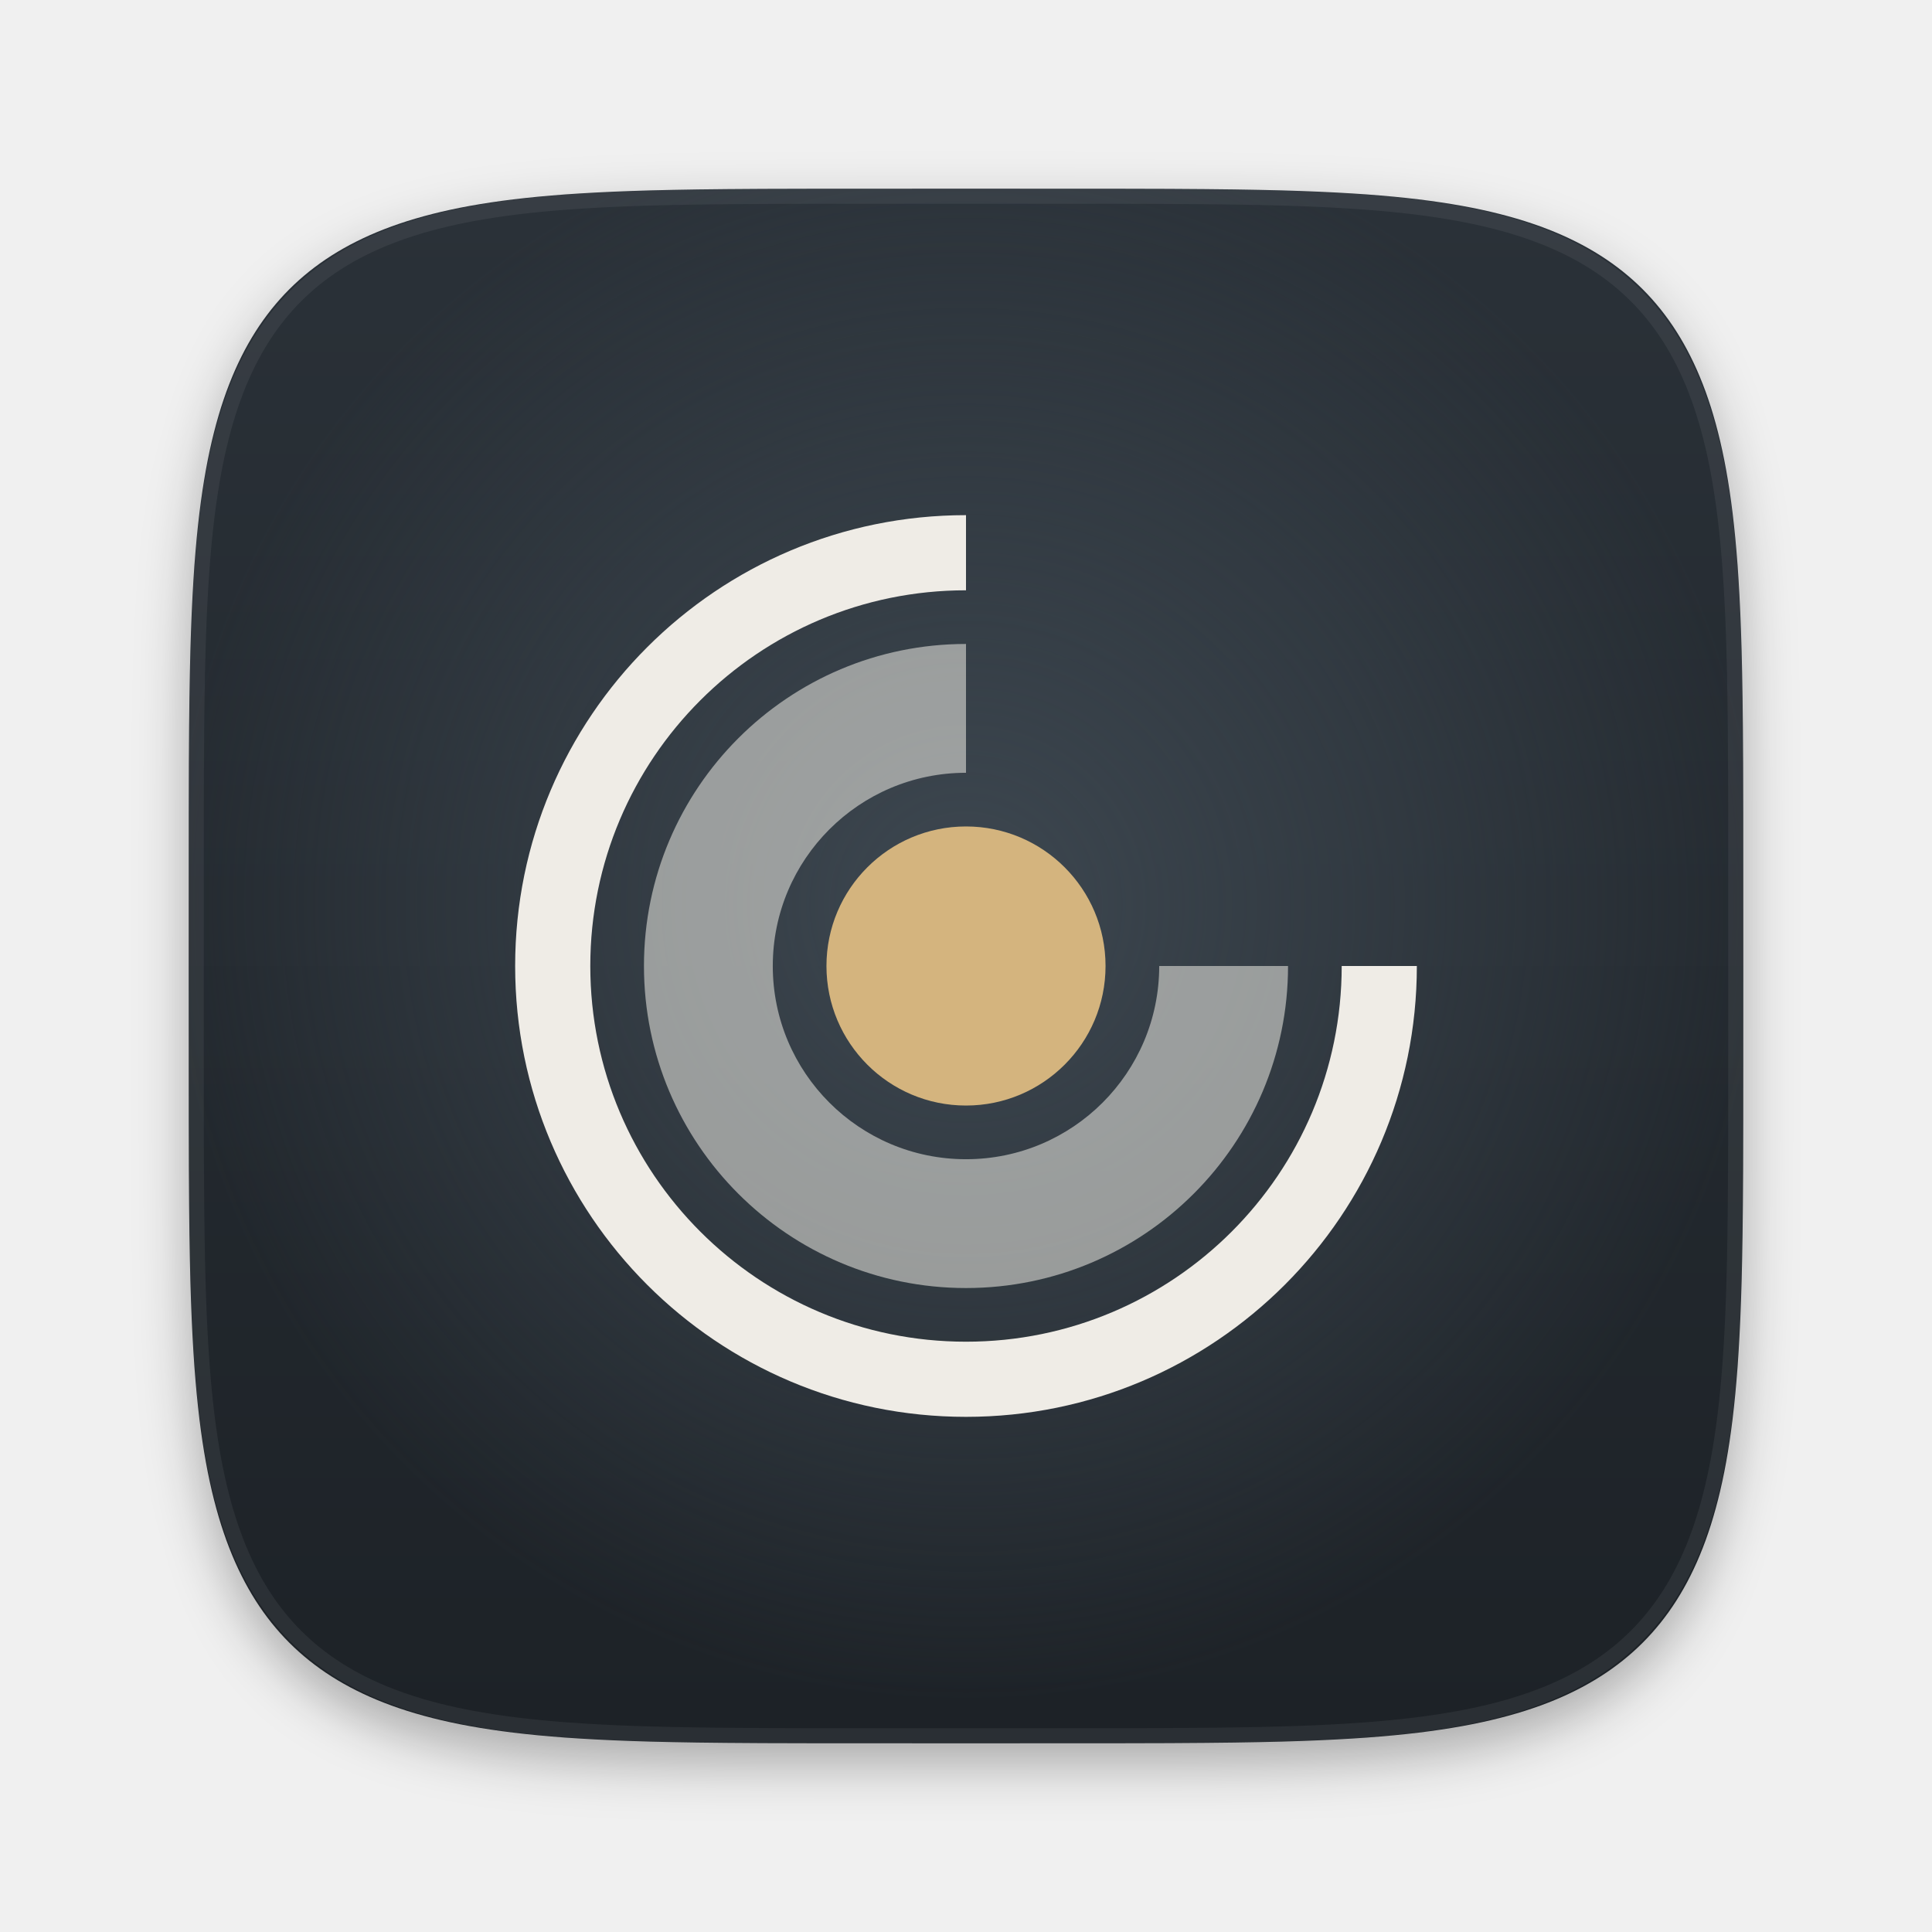
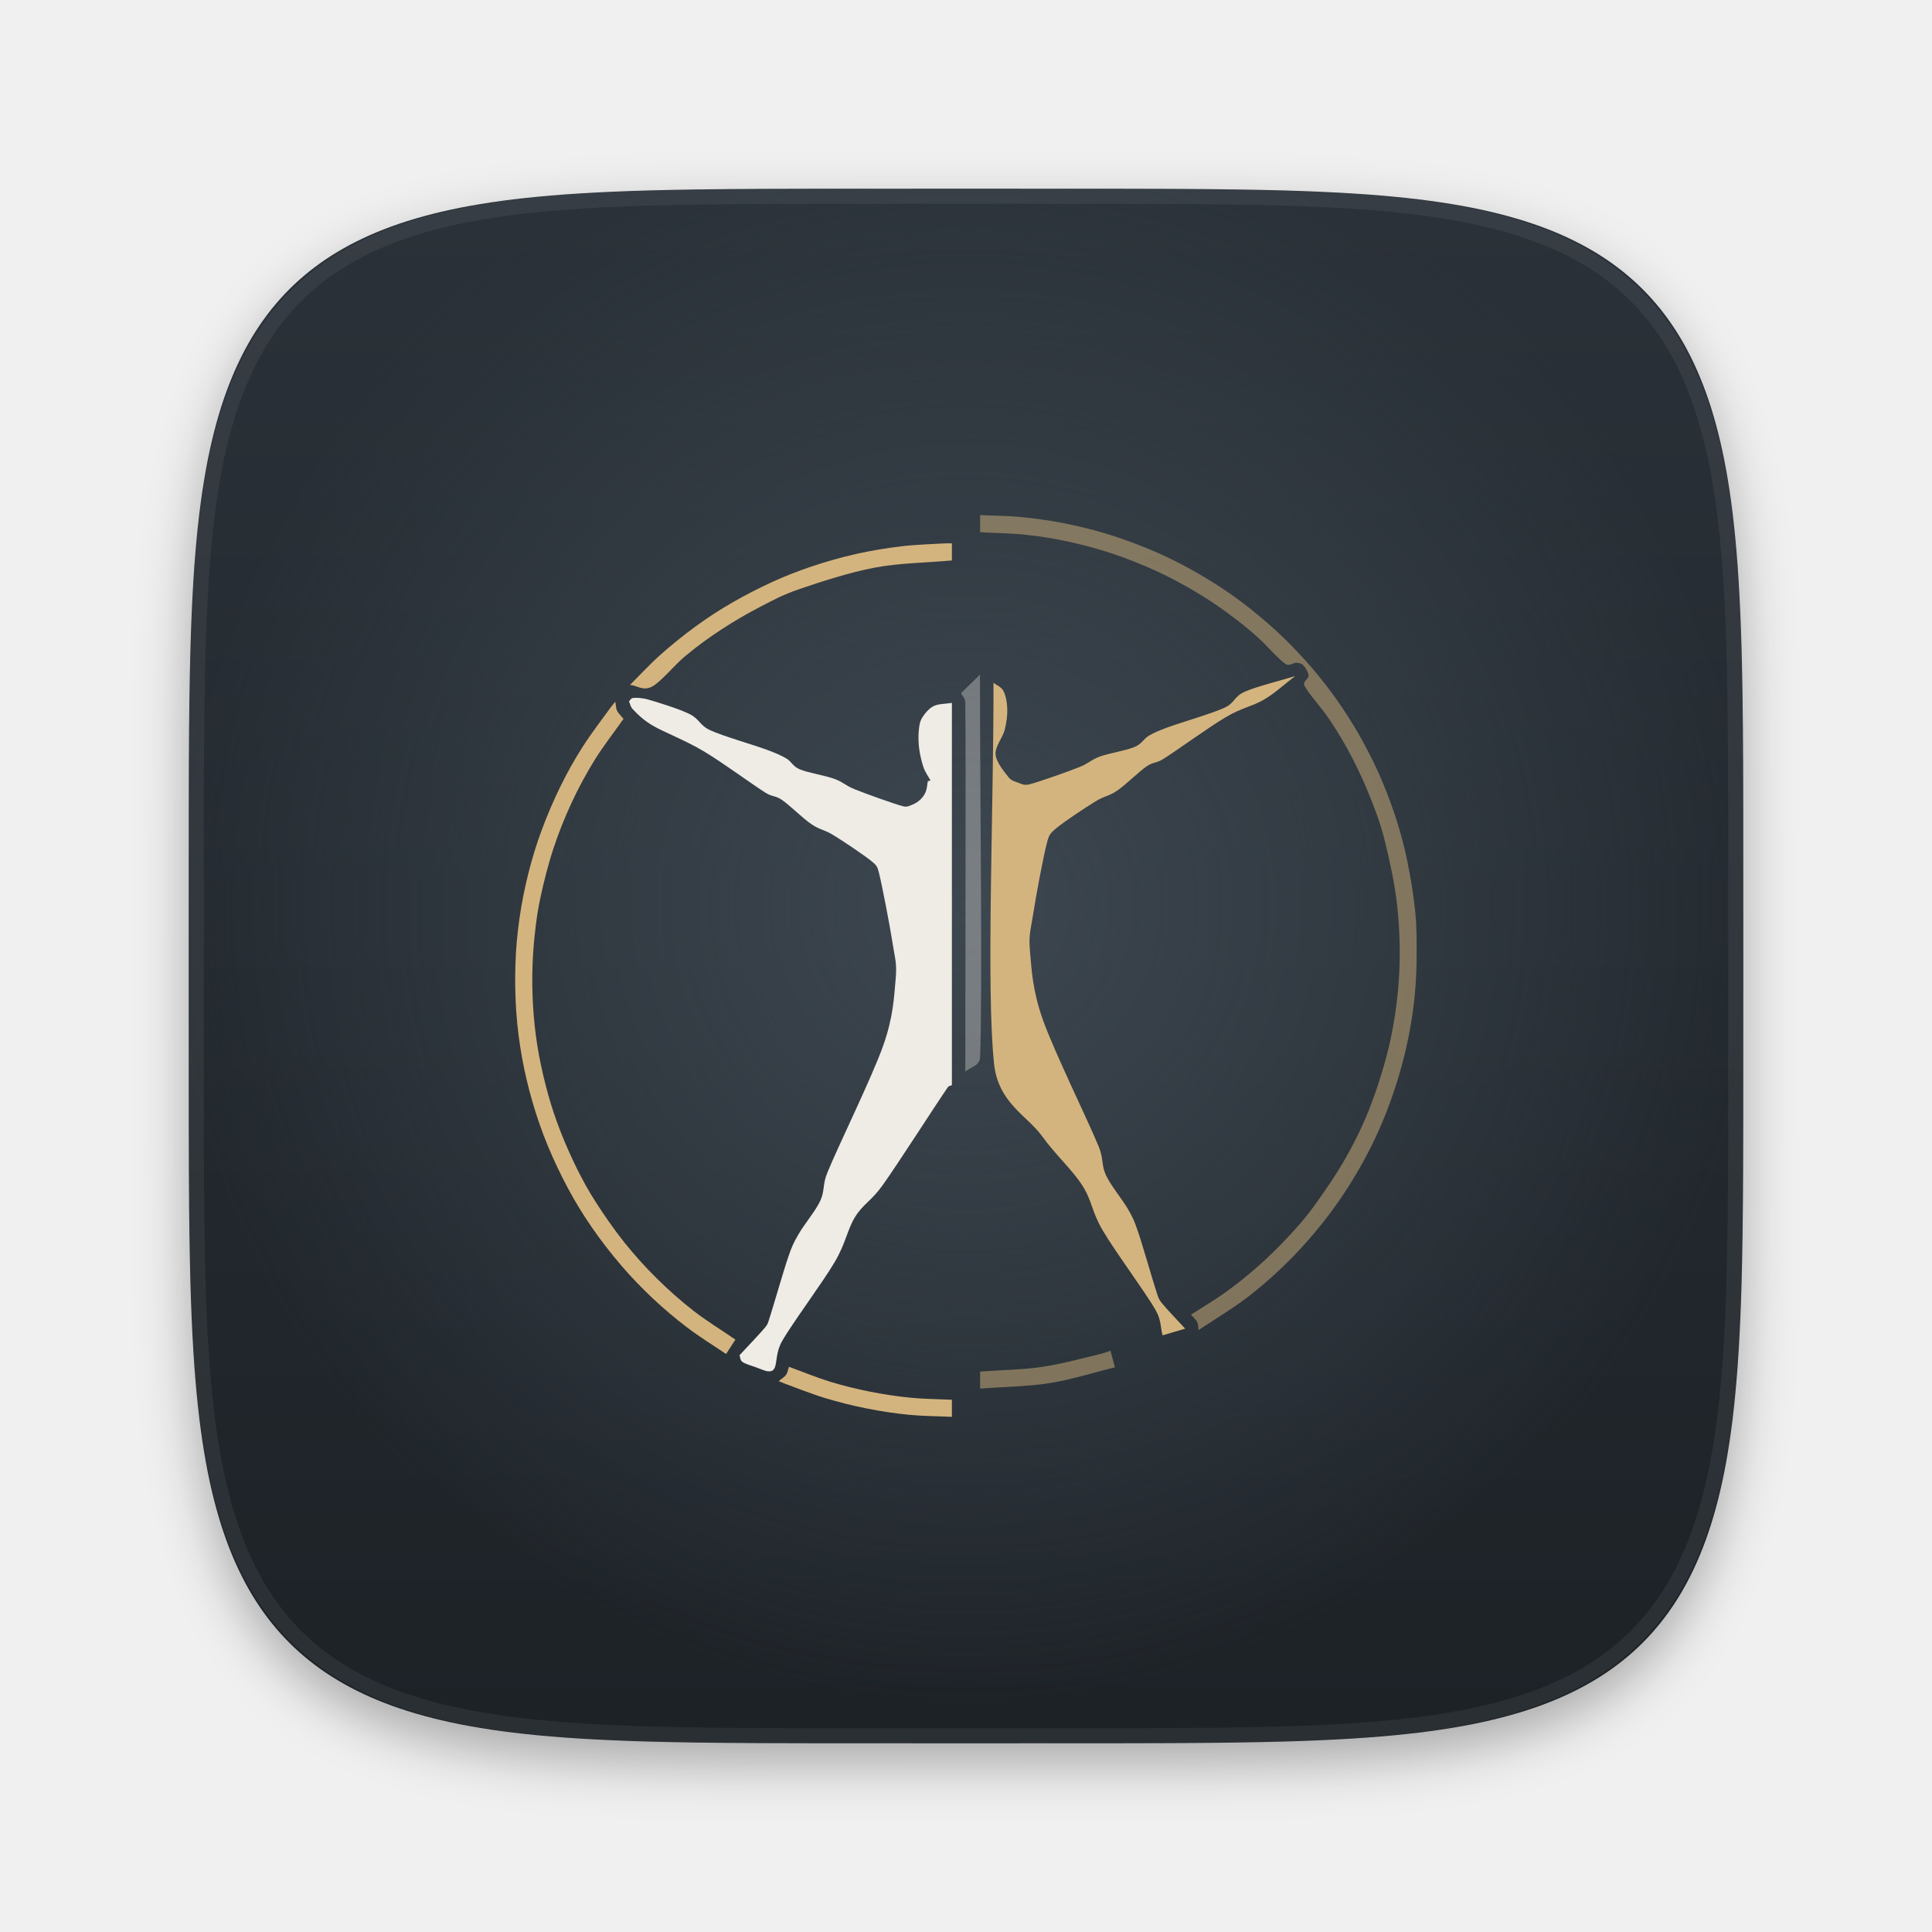
<svg xmlns="http://www.w3.org/2000/svg" viewBox="0 0 1024 1024" width="1024" height="1024">
  <defs>
    <linearGradient id="bg" x1="0" y1="0" x2="0" y2="1">
      <stop offset="0" stop-color="#2a3138" />
      <stop offset="1" stop-color="#1d2227" />
    </linearGradient>
    <radialGradient id="spot" cx=".5" cy=".46" r=".52">
      <stop offset="0" stop-color="#3d4750" />
      <stop offset=".55" stop-color="#3d4750" stop-opacity=".5" />
      <stop offset="1" stop-color="#3d4750" stop-opacity="0" />
    </radialGradient>
    <filter id="sh" x="-.2" y="-.2" width="1.4" height="1.4">
      <feGaussianBlur stdDeviation="14" />
    </filter>
  </defs>
  <path d="M924 512L923.97 593.59L923.9 619.65L923.77 638.6L923.6 654.01L923.37 667.24L923.1 678.95L922.77 689.52L922.39 699.21L921.96 708.17L921.48 716.53L920.96 724.39L920.37 731.81L919.74 738.85L919.06 745.54L918.33 751.94L917.54 758.06L916.7 763.93L915.81 769.57L914.87 775L913.88 780.24L912.83 785.29L911.73 790.18L910.57 794.91L909.36 799.49L908.1 803.93L906.79 808.23L905.41 812.41L903.99 816.47L902.5 820.41L900.96 824.24L899.37 827.96L897.71 831.58L896 835.1L894.23 838.53L892.4 841.86L890.51 845.11L888.56 848.27L886.55 851.34L884.48 854.33L882.34 857.24L880.14 860.08L877.87 862.83L875.54 865.52L873.14 868.13L870.67 870.67L868.13 873.14L865.52 875.54L862.83 877.87L860.08 880.14L857.24 882.34L854.33 884.48L851.34 886.55L848.27 888.56L845.11 890.51L841.86 892.4L838.53 894.23L835.1 896L831.58 897.71L827.96 899.37L824.24 900.96L820.41 902.5L816.47 903.99L812.41 905.41L808.23 906.79L803.93 908.1L799.49 909.36L794.91 910.57L790.18 911.73L785.29 912.83L780.24 913.88L775 914.87L769.57 915.81L763.93 916.7L758.06 917.54L751.94 918.33L745.54 919.06L738.85 919.74L731.81 920.37L724.39 920.96L716.53 921.48L708.17 921.96L699.21 922.39L689.52 922.77L678.95 923.1L667.24 923.37L654.01 923.6L638.6 923.77L619.65 923.9L593.59 923.97L512 924L430.41 923.97L404.35 923.9L385.4 923.77L369.99 923.6L356.76 923.37L345.05 923.1L334.48 922.77L324.79 922.39L315.83 921.96L307.47 921.48L299.61 920.96L292.19 920.37L285.15 919.74L278.46 919.06L272.06 918.33L265.94 917.54L260.07 916.7L254.43 915.81L249 914.87L243.76 913.88L238.71 912.83L233.82 911.73L229.09 910.57L224.51 909.36L220.07 908.1L215.77 906.79L211.59 905.41L207.53 903.99L203.59 902.5L199.76 900.96L196.04 899.37L192.42 897.71L188.9 896L185.47 894.23L182.14 892.4L178.89 890.51L175.73 888.56L172.66 886.55L169.67 884.48L166.76 882.34L163.92 880.14L161.17 877.87L158.48 875.54L155.87 873.14L153.33 870.67L150.86 868.13L148.46 865.52L146.13 862.83L143.86 860.08L141.66 857.24L139.52 854.33L137.45 851.34L135.44 848.27L133.49 845.11L131.6 841.86L129.77 838.53L128 835.1L126.29 831.58L124.63 827.96L123.04 824.24L121.5 820.41L120.01 816.47L118.59 812.41L117.21 808.23L115.9 803.93L114.64 799.49L113.43 794.91L112.27 790.18L111.17 785.29L110.12 780.24L109.13 775L108.19 769.57L107.3 763.93L106.46 758.06L105.67 751.94L104.94 745.54L104.26 738.85L103.63 731.81L103.04 724.39L102.52 716.53L102.04 708.17L101.61 699.21L101.23 689.52L100.9 678.95L100.63 667.24L100.4 654.01L100.23 638.6L100.1 619.65L100.03 593.59L100 512L100.03 430.41L100.1 404.35L100.23 385.4L100.4 369.99L100.63 356.76L100.9 345.05L101.23 334.48L101.61 324.79L102.04 315.83L102.52 307.47L103.04 299.61L103.63 292.19L104.26 285.15L104.94 278.46L105.67 272.06L106.46 265.94L107.3 260.07L108.19 254.43L109.13 249L110.12 243.76L111.17 238.71L112.27 233.82L113.43 229.09L114.64 224.51L115.9 220.07L117.21 215.77L118.59 211.59L120.01 207.53L121.5 203.59L123.04 199.76L124.63 196.04L126.29 192.42L128 188.9L129.77 185.47L131.6 182.14L133.49 178.89L135.44 175.73L137.45 172.66L139.52 169.67L141.66 166.76L143.86 163.92L146.13 161.17L148.46 158.48L150.86 155.87L153.33 153.33L155.87 150.86L158.48 148.46L161.17 146.13L163.92 143.86L166.76 141.66L169.67 139.52L172.66 137.45L175.73 135.44L178.89 133.49L182.14 131.6L185.47 129.77L188.9 128L192.42 126.29L196.04 124.63L199.76 123.04L203.59 121.5L207.53 120.01L211.59 118.59L215.77 117.21L220.07 115.9L224.51 114.64L229.09 113.43L233.82 112.27L238.71 111.17L243.76 110.12L249 109.13L254.43 108.19L260.07 107.3L265.94 106.46L272.06 105.67L278.46 104.94L285.15 104.26L292.19 103.63L299.61 103.04L307.47 102.52L315.83 102.04L324.79 101.61L334.48 101.23L345.05 100.9L356.76 100.63L369.99 100.4L385.4 100.23L404.35 100.1L430.41 100.03L512 100L593.59 100.03L619.65 100.1L638.6 100.23L654.01 100.4L667.24 100.63L678.95 100.9L689.52 101.23L699.21 101.61L708.17 102.04L716.53 102.52L724.39 103.04L731.81 103.63L738.85 104.26L745.54 104.94L751.94 105.67L758.06 106.46L763.93 107.3L769.57 108.19L775 109.13L780.24 110.12L785.29 111.17L790.18 112.27L794.91 113.43L799.49 114.64L803.93 115.9L808.23 117.21L812.41 118.59L816.47 120.01L820.41 121.5L824.24 123.04L827.96 124.63L831.58 126.29L835.1 128L838.53 129.77L841.86 131.6L845.11 133.49L848.27 135.44L851.34 137.45L854.33 139.52L857.24 141.66L860.08 143.86L862.83 146.13L865.52 148.46L868.13 150.86L870.67 153.33L873.14 155.87L875.54 158.48L877.87 161.17L880.14 163.92L882.34 166.76L884.48 169.67L886.55 172.66L888.56 175.73L890.51 178.89L892.4 182.14L894.23 185.47L896 188.9L897.71 192.42L899.37 196.04L900.96 199.76L902.5 203.59L903.99 207.53L905.41 211.59L906.79 215.77L908.1 220.07L909.36 224.51L910.57 229.09L911.73 233.82L912.83 238.71L913.88 243.76L914.87 249L915.81 254.43L916.7 260.07L917.54 265.94L918.33 272.06L919.06 278.46L919.74 285.15L920.37 292.19L920.96 299.61L921.48 307.47L921.96 315.83L922.39 324.79L922.77 334.48L923.1 345.05L923.37 356.76L923.6 369.99L923.77 385.4L923.9 404.35L923.97 430.41Z" fill="#000" fill-opacity=".3" transform="translate(0 11)" filter="url(#sh)" />
  <path d="M924 512L923.97 593.59L923.9 619.65L923.77 638.6L923.6 654.01L923.37 667.24L923.1 678.95L922.77 689.52L922.39 699.21L921.96 708.17L921.48 716.53L920.96 724.39L920.37 731.81L919.74 738.85L919.06 745.54L918.33 751.94L917.54 758.06L916.7 763.93L915.81 769.57L914.87 775L913.88 780.24L912.83 785.29L911.73 790.18L910.57 794.91L909.36 799.49L908.1 803.93L906.79 808.23L905.41 812.41L903.99 816.47L902.5 820.41L900.96 824.24L899.37 827.96L897.71 831.58L896 835.1L894.23 838.53L892.4 841.86L890.51 845.11L888.56 848.27L886.55 851.34L884.48 854.33L882.34 857.24L880.14 860.08L877.87 862.83L875.54 865.52L873.14 868.13L870.67 870.67L868.13 873.14L865.52 875.54L862.83 877.87L860.08 880.14L857.24 882.34L854.33 884.48L851.34 886.55L848.27 888.56L845.11 890.51L841.86 892.4L838.53 894.23L835.1 896L831.58 897.71L827.96 899.37L824.24 900.96L820.41 902.5L816.47 903.99L812.41 905.41L808.23 906.79L803.93 908.1L799.49 909.36L794.91 910.57L790.18 911.73L785.29 912.83L780.24 913.88L775 914.87L769.57 915.81L763.93 916.7L758.06 917.54L751.94 918.33L745.54 919.06L738.85 919.74L731.81 920.37L724.39 920.96L716.53 921.48L708.17 921.96L699.21 922.39L689.52 922.77L678.95 923.1L667.24 923.37L654.01 923.6L638.6 923.77L619.65 923.9L593.59 923.97L512 924L430.41 923.97L404.35 923.9L385.4 923.77L369.99 923.6L356.76 923.37L345.05 923.1L334.48 922.77L324.79 922.39L315.83 921.96L307.47 921.48L299.61 920.96L292.19 920.37L285.15 919.74L278.46 919.06L272.06 918.33L265.94 917.54L260.07 916.7L254.43 915.81L249 914.87L243.76 913.88L238.71 912.83L233.82 911.73L229.09 910.57L224.51 909.36L220.07 908.1L215.77 906.79L211.59 905.41L207.53 903.99L203.59 902.5L199.76 900.96L196.04 899.37L192.42 897.71L188.9 896L185.47 894.23L182.14 892.4L178.89 890.51L175.73 888.56L172.66 886.55L169.67 884.48L166.76 882.34L163.92 880.14L161.17 877.87L158.48 875.54L155.87 873.14L153.33 870.67L150.86 868.13L148.46 865.52L146.13 862.83L143.86 860.08L141.66 857.24L139.52 854.33L137.45 851.34L135.44 848.27L133.49 845.11L131.6 841.86L129.77 838.53L128 835.1L126.29 831.58L124.63 827.96L123.04 824.24L121.5 820.41L120.01 816.47L118.59 812.41L117.21 808.23L115.9 803.93L114.64 799.49L113.43 794.91L112.27 790.18L111.17 785.29L110.12 780.24L109.13 775L108.19 769.57L107.3 763.93L106.46 758.06L105.67 751.94L104.94 745.54L104.26 738.85L103.63 731.81L103.04 724.39L102.52 716.53L102.04 708.17L101.61 699.21L101.23 689.52L100.9 678.95L100.63 667.24L100.4 654.01L100.23 638.6L100.1 619.65L100.03 593.59L100 512L100.03 430.41L100.1 404.35L100.23 385.4L100.4 369.99L100.63 356.76L100.9 345.05L101.23 334.48L101.61 324.79L102.04 315.83L102.52 307.47L103.04 299.61L103.63 292.19L104.26 285.15L104.94 278.46L105.67 272.06L106.46 265.94L107.3 260.07L108.19 254.43L109.13 249L110.12 243.76L111.17 238.71L112.27 233.82L113.43 229.09L114.64 224.51L115.9 220.07L117.21 215.77L118.59 211.59L120.01 207.53L121.5 203.59L123.04 199.76L124.63 196.04L126.29 192.42L128 188.9L129.77 185.47L131.6 182.14L133.49 178.89L135.44 175.73L137.45 172.66L139.52 169.67L141.66 166.76L143.86 163.92L146.13 161.17L148.46 158.48L150.86 155.87L153.33 153.33L155.87 150.86L158.48 148.46L161.17 146.13L163.92 143.86L166.76 141.66L169.67 139.52L172.66 137.45L175.73 135.44L178.89 133.49L182.14 131.6L185.47 129.77L188.9 128L192.42 126.29L196.04 124.63L199.76 123.04L203.59 121.5L207.53 120.01L211.59 118.59L215.77 117.21L220.07 115.9L224.51 114.64L229.09 113.43L233.82 112.27L238.71 111.17L243.76 110.12L249 109.13L254.43 108.19L260.07 107.3L265.94 106.46L272.06 105.67L278.46 104.94L285.15 104.26L292.19 103.63L299.61 103.04L307.47 102.52L315.83 102.04L324.79 101.61L334.48 101.23L345.05 100.9L356.76 100.63L369.99 100.4L385.4 100.23L404.35 100.1L430.41 100.03L512 100L593.59 100.03L619.65 100.1L638.6 100.23L654.01 100.4L667.24 100.63L678.95 100.9L689.52 101.23L699.21 101.61L708.17 102.04L716.53 102.52L724.39 103.04L731.81 103.63L738.85 104.26L745.54 104.94L751.94 105.67L758.06 106.46L763.93 107.3L769.57 108.19L775 109.13L780.24 110.12L785.29 111.17L790.18 112.27L794.91 113.43L799.49 114.64L803.93 115.9L808.23 117.21L812.41 118.59L816.47 120.01L820.41 121.5L824.24 123.04L827.96 124.63L831.58 126.29L835.1 128L838.53 129.77L841.86 131.6L845.11 133.49L848.27 135.44L851.34 137.45L854.33 139.52L857.24 141.66L860.08 143.86L862.83 146.13L865.52 148.46L868.13 150.86L870.67 153.33L873.14 155.87L875.54 158.48L877.87 161.17L880.14 163.92L882.34 166.76L884.48 169.67L886.55 172.66L888.56 175.73L890.51 178.89L892.4 182.14L894.23 185.47L896 188.9L897.71 192.42L899.37 196.04L900.96 199.76L902.5 203.59L903.99 207.53L905.41 211.59L906.79 215.77L908.1 220.07L909.36 224.51L910.57 229.09L911.73 233.82L912.83 238.71L913.88 243.76L914.87 249L915.81 254.43L916.7 260.07L917.54 265.94L918.33 272.06L919.06 278.46L919.74 285.15L920.37 292.19L920.96 299.61L921.48 307.47L921.96 315.83L922.39 324.79L922.77 334.48L923.1 345.05L923.37 356.76L923.6 369.99L923.77 385.4L923.9 404.35L923.97 430.41Z" fill="url(#bg)" />
  <path d="M924 512L923.97 593.59L923.9 619.65L923.77 638.6L923.6 654.01L923.37 667.24L923.1 678.95L922.77 689.52L922.39 699.21L921.96 708.17L921.48 716.53L920.96 724.39L920.37 731.81L919.74 738.85L919.06 745.54L918.33 751.94L917.54 758.06L916.7 763.93L915.81 769.57L914.87 775L913.88 780.24L912.83 785.29L911.73 790.18L910.57 794.91L909.36 799.49L908.1 803.93L906.79 808.23L905.41 812.41L903.99 816.47L902.5 820.41L900.96 824.24L899.37 827.96L897.71 831.58L896 835.1L894.23 838.53L892.4 841.86L890.51 845.11L888.56 848.27L886.55 851.34L884.48 854.33L882.34 857.24L880.14 860.08L877.87 862.83L875.54 865.52L873.14 868.13L870.67 870.67L868.13 873.14L865.52 875.54L862.83 877.87L860.08 880.14L857.24 882.34L854.33 884.48L851.34 886.55L848.27 888.56L845.11 890.51L841.86 892.4L838.53 894.23L835.1 896L831.58 897.71L827.96 899.37L824.24 900.96L820.41 902.5L816.47 903.99L812.41 905.41L808.23 906.79L803.93 908.1L799.49 909.36L794.91 910.57L790.18 911.73L785.29 912.83L780.24 913.88L775 914.87L769.57 915.81L763.93 916.7L758.06 917.54L751.94 918.33L745.54 919.06L738.85 919.74L731.81 920.37L724.39 920.96L716.53 921.48L708.17 921.96L699.21 922.39L689.52 922.77L678.95 923.1L667.24 923.37L654.01 923.6L638.6 923.77L619.65 923.9L593.59 923.97L512 924L430.41 923.97L404.35 923.9L385.4 923.77L369.99 923.6L356.76 923.37L345.05 923.1L334.48 922.77L324.79 922.39L315.83 921.96L307.47 921.48L299.61 920.96L292.19 920.37L285.15 919.74L278.46 919.06L272.06 918.33L265.94 917.54L260.07 916.7L254.43 915.81L249 914.87L243.76 913.88L238.71 912.83L233.82 911.73L229.09 910.57L224.51 909.36L220.07 908.1L215.77 906.79L211.59 905.41L207.53 903.99L203.59 902.5L199.76 900.96L196.04 899.37L192.42 897.71L188.9 896L185.47 894.23L182.14 892.4L178.89 890.51L175.73 888.56L172.66 886.55L169.67 884.48L166.76 882.34L163.92 880.14L161.17 877.87L158.48 875.54L155.87 873.14L153.33 870.67L150.86 868.13L148.46 865.52L146.13 862.83L143.86 860.08L141.66 857.24L139.52 854.33L137.45 851.34L135.44 848.27L133.49 845.11L131.6 841.86L129.77 838.53L128 835.1L126.29 831.58L124.63 827.96L123.04 824.24L121.5 820.41L120.01 816.47L118.59 812.41L117.21 808.23L115.9 803.93L114.64 799.49L113.43 794.91L112.27 790.18L111.17 785.29L110.12 780.24L109.13 775L108.19 769.57L107.3 763.93L106.46 758.06L105.67 751.94L104.94 745.54L104.26 738.85L103.63 731.81L103.04 724.39L102.52 716.53L102.04 708.17L101.61 699.21L101.23 689.52L100.9 678.95L100.63 667.24L100.4 654.01L100.23 638.6L100.1 619.65L100.03 593.59L100 512L100.03 430.41L100.1 404.35L100.23 385.4L100.4 369.99L100.63 356.76L100.9 345.05L101.23 334.48L101.61 324.79L102.04 315.83L102.52 307.47L103.04 299.61L103.63 292.19L104.26 285.15L104.94 278.46L105.67 272.06L106.46 265.94L107.3 260.07L108.19 254.43L109.13 249L110.12 243.76L111.17 238.71L112.27 233.82L113.43 229.09L114.64 224.51L115.9 220.07L117.21 215.77L118.59 211.59L120.01 207.53L121.5 203.59L123.04 199.76L124.63 196.04L126.29 192.42L128 188.9L129.77 185.47L131.6 182.14L133.49 178.89L135.44 175.73L137.45 172.66L139.52 169.67L141.66 166.76L143.86 163.92L146.13 161.17L148.46 158.48L150.86 155.87L153.33 153.33L155.87 150.86L158.48 148.46L161.17 146.13L163.92 143.86L166.76 141.66L169.67 139.52L172.66 137.45L175.73 135.44L178.89 133.49L182.14 131.6L185.47 129.77L188.9 128L192.42 126.29L196.04 124.63L199.76 123.04L203.59 121.5L207.53 120.01L211.59 118.59L215.77 117.21L220.07 115.9L224.51 114.64L229.09 113.43L233.82 112.27L238.71 111.17L243.76 110.12L249 109.13L254.43 108.19L260.07 107.3L265.94 106.46L272.06 105.67L278.46 104.94L285.15 104.26L292.19 103.63L299.61 103.04L307.47 102.52L315.83 102.04L324.79 101.61L334.48 101.23L345.05 100.9L356.76 100.63L369.99 100.4L385.4 100.23L404.35 100.1L430.41 100.03L512 100L593.59 100.03L619.65 100.1L638.6 100.23L654.01 100.4L667.24 100.63L678.95 100.9L689.52 101.23L699.21 101.61L708.17 102.04L716.53 102.52L724.39 103.04L731.81 103.63L738.85 104.26L745.54 104.94L751.94 105.67L758.06 106.46L763.93 107.3L769.57 108.19L775 109.13L780.24 110.12L785.29 111.17L790.18 112.27L794.91 113.43L799.49 114.64L803.93 115.9L808.23 117.21L812.41 118.59L816.47 120.01L820.41 121.5L824.24 123.04L827.96 124.63L831.58 126.29L835.1 128L838.53 129.77L841.86 131.6L845.11 133.49L848.27 135.44L851.34 137.45L854.33 139.52L857.24 141.66L860.08 143.86L862.83 146.13L865.52 148.46L868.13 150.86L870.67 153.33L873.14 155.87L875.54 158.48L877.87 161.17L880.14 163.92L882.34 166.76L884.48 169.67L886.55 172.66L888.56 175.73L890.51 178.89L892.4 182.14L894.23 185.47L896 188.9L897.71 192.42L899.37 196.04L900.96 199.76L902.5 203.59L903.99 207.53L905.41 211.59L906.79 215.77L908.1 220.07L909.36 224.51L910.57 229.09L911.73 233.82L912.83 238.71L913.88 243.76L914.87 249L915.81 254.43L916.7 260.07L917.54 265.94L918.33 272.06L919.06 278.46L919.74 285.15L920.37 292.19L920.96 299.61L921.48 307.47L921.96 315.83L922.39 324.79L922.77 334.48L923.1 345.05L923.37 356.76L923.6 369.99L923.77 385.4L923.9 404.35L923.97 430.41Z" fill="url(#spot)" />
-   <path fill="#efece6" d="M750.96 512A238.96 238.96 0 1 1 512 273.04L512 312.87A199.13 199.13 0 1 0 711.13 512Z" />
-   <path fill="#efece6" fill-opacity="0.55" d="M682.69 512A170.69 170.69 0 1 1 512 341.31L512 409.59A102.41 102.41 0 1 0 614.41 512Z" />
-   <circle cx="512" cy="512" r="73.96" fill="#d4b47e" />
+   <path fill="#d4b47e" d="M526.88 563.86C529.09 584.54 544.38 591.27 552.16 602C559.93 612.69 568.2 619.83 573.58 628.21C578.97 636.55 578.4 641.86 584.5 652.21C590.97 663.24 607.2 685.08 612.47 694.31C615.61 699.81 614.93 703.29 616.21 707.74L628.17 704.22C624.06 699.74 618.34 693.83 615.87 690.76C614.26 688.78 614.11 688.18 613.29 685.79C611.16 679.4 605.66 660.03 603.08 652.55C601.18 647.02 600.65 645.78 597.85 640.85C595.01 635.91 588.8 628.47 586.22 622.97C583.64 617.48 585.06 614.45 582.41 607.91C576.83 594.15 558.81 557.62 552.72 540.42C547.22 524.86 546.81 514.09 545.95 504.75C545.09 495.44 546.21 493.49 547.63 484.29C549.13 474.57 552.98 453.97 554.96 446.46C555.97 442.68 556.57 441.71 559.56 439.2C563.79 435.61 575 428.21 580.42 424.88C585.47 421.74 587.57 422.15 592.13 419.05C596.69 415.94 603.68 408.95 607.72 406.19C611.27 403.76 612.77 404.65 616.39 402.37C623.39 398.04 640.66 385.43 649.6 380.16C658.38 374.97 663.8 374.44 669.97 370.78C676.11 367.15 680.97 362.48 686.46 358.33C677.49 361.09 665.82 363.9 659.58 366.7C654.01 369.21 654.61 372.5 649.07 375.08C642.3 378.22 625.7 383 619.01 385.47C614.34 387.23 611.91 388.2 608.95 389.92C606.04 391.68 605.4 394.18 601.36 395.9C597.03 397.77 587.94 399.19 583.04 400.95C578.14 402.75 577.25 404.54 572.01 406.6C565.77 409.07 550.85 414.41 545.39 415.76C542.66 416.43 541.13 415.38 539.29 414.71C537.46 414.04 536 413.81 534.4 411.76C532.45 409.29 527.97 403.98 527.67 399.83C527.33 395.68 531.44 390.97 532.49 386.93C533.5 382.89 533.99 379.08 533.87 375.6C533.76 372.16 533.05 368.5 531.82 366.22C530.62 363.9 528.34 363.34 526.58 361.88C526.69 429.22 522.62 523.82 526.88 563.86Z" />
+   <path fill="#efece6" fill-opacity="0.34" d="M519.4 357.58L509.38 367.34C510.13 369.1 511.59 369.96 511.63 372.54C512 406 511.63 502.88 511.63 568.05C514.24 565.43 519.29 565.24 519.48 560.2C520.79 525.12 519.44 425.11 519.4 357.58Z" />
+   <path fill="#efece6" d="M391.94 718.32C392.5 719.51 392.13 720.82 393.55 721.87C395.04 722.95 398.45 723.89 400.73 724.71C403.05 725.53 405.74 726.84 407.38 726.84C409.07 726.88 409.96 726.39 410.67 724.79C411.83 722.13 411.23 716.6 414.49 710.88C419.76 701.57 435.95 679.88 442.42 668.89C448.47 658.57 449.04 651.73 453.26 644.92C457.49 638.15 461.93 636.43 467.77 628.25C475.96 616.8 496.22 585.13 502.35 576.27C502.99 575.38 503.81 575.53 504.52 575.15L504.52 372.54C501.31 373.1 497.53 372.95 494.91 374.22C492.33 375.49 490.2 378.11 488.89 380.2C487.58 382.29 487.29 384.13 487.02 386.86C486.72 389.58 486.72 393.21 487.14 396.5C487.55 399.83 488.48 403.79 489.45 406.63C490.46 409.51 491.92 411.31 493.19 413.66L491.77 414.08C491.4 415.94 491.32 418.08 490.65 419.68C489.98 421.33 488.97 422.68 487.81 423.8C486.61 424.96 485.12 425.89 483.58 426.49C482.05 427.09 480.85 427.91 478.69 427.35C473.6 426 459.28 420.84 453.19 418.41C447.91 416.32 446.98 414.52 442.08 412.77C437.18 410.97 428.1 409.55 423.87 407.76C420.06 406.11 419.68 403.72 416.77 402C413.81 400.28 411.2 399.16 406.34 397.36C399.61 394.86 383.27 390.18 376.42 387.04C370.67 384.35 370.85 381.13 365.39 378.41C359.9 375.71 348.53 372.2 343.6 370.78C340.08 369.81 337.31 369.77 335.63 369.92C334.28 370.07 334.1 371.15 333.35 371.75C334.1 373.17 334.02 374.48 335.56 376.09C337.65 378.22 340.6 381.4 345.76 384.46C351.97 388.13 362.78 392.13 372.8 398.07C382.82 404.02 398.86 415.87 405.81 420.21C409.48 422.49 410.97 421.55 414.52 424.02C418.56 426.79 425.44 433.67 429.97 436.77C434.53 439.91 436.7 439.54 441.78 442.68C447.17 445.97 458.2 453.37 462.2 456.66C464.55 458.57 465.04 459.35 465.79 462.27C467.58 469.45 471.58 490.28 473.08 499.81C474.42 508.63 475.51 510.47 474.68 519.37C473.86 528.45 473.49 539.03 468.1 554.25C462.08 571.26 444.02 607.87 438.49 621.59C435.84 628.06 437.26 631.12 434.71 636.55C432.17 641.97 426.08 649.15 423.27 654.12C420.43 659.06 419.76 660.51 417.81 666.2C415.2 673.75 409.7 693.08 407.64 699.32C406.97 701.42 406.86 701.98 405.44 703.66C402.82 706.84 396.46 713.46 391.94 718.32Z" />
+   <path fill="#d4b47e" fill-opacity="0.5" d="M750.77 494.58C750.59 485.83 749.88 480.63 748.87 473.38C747.86 466.12 746.36 458.16 744.72 451.02C743.03 443.91 741.2 437.48 738.85 430.56C736.49 423.61 733.65 416.32 730.55 409.4C727.44 402.52 723.81 395.57 720.19 389.17C716.56 382.82 712.82 377.02 708.75 371.23C704.67 365.43 700.45 359.97 695.7 354.4C690.91 348.83 685.56 343.11 680.14 337.84C674.68 332.6 668.74 327.48 663.02 322.92C657.3 318.36 651.88 314.47 645.71 310.47C639.57 306.5 632.58 302.43 626.08 299.03C619.61 295.66 613.55 292.86 606.75 290.13C599.94 287.36 592.58 284.74 585.32 282.57C578.07 280.44 570.67 278.65 563.26 277.19C555.82 275.77 548.04 274.69 540.75 274.01C533.46 273.3 526.58 273.34 519.48 273.04L519.48 282.09C527.67 282.54 536.08 282.61 544.01 283.47C551.9 284.29 559.11 285.49 566.89 287.21C574.63 288.93 582.82 291.14 590.56 293.75C598.3 296.37 606.34 299.66 613.33 302.88C620.36 306.09 626.56 309.5 632.66 313.05C638.71 316.6 644.25 320.26 649.78 324.26C655.28 328.27 660.55 332.42 665.79 337.01C671.02 341.61 677.68 349.47 681.23 351.86C683.51 353.35 685.6 351.07 687.21 351.26C688.82 351.41 689.9 351.67 690.95 352.79C692 353.95 693.49 356.38 693.57 358.14C693.64 359.93 690.28 361.09 691.4 363.41C693.34 367.41 700.93 375.64 705.16 382.11C709.42 388.54 713.27 395.01 716.9 402.07C720.56 409.14 724.11 417.07 726.99 424.47C729.87 431.87 731.93 437.26 734.21 446.53C736.45 455.77 739.29 468.52 740.53 479.99C741.8 491.51 742.21 503.66 741.65 515.44C741.05 527.22 739.52 539.07 737.09 550.59C734.62 562.1 730.88 574.18 726.99 584.57C723.1 594.97 718.77 603.87 713.68 612.95C708.6 622.08 701.68 632.06 696.48 639.2C691.29 646.34 687.4 650.57 682.42 655.91C677.49 661.22 672.25 666.35 666.79 671.13C661.37 675.96 655.69 680.52 649.78 684.78C643.84 689.08 637.41 692.82 631.24 696.82C632.32 698.09 633.82 699.32 634.49 700.67C635.16 702.05 635.01 703.55 635.28 704.97C644.14 698.99 653.6 693.49 661.9 687.02C670.2 680.55 677.9 673.64 685.15 666.2C692.41 658.76 699.21 650.75 705.42 642.42C711.59 634.08 717.27 625.25 722.28 616.13C727.29 607.05 731.67 597.77 735.44 587.83C739.26 577.92 742.62 566.96 745.01 556.64C747.45 546.29 749.05 536.15 749.99 525.8C750.96 515.44 750.96 503.33 750.77 494.58ZM582.74 717.76C576.65 719.18 562.66 722.99 552.12 724.53C541.58 726.06 530.36 726.13 519.48 726.96L519.48 736C531.74 735.03 544.34 734.96 556.27 733.09C568.16 731.18 579.38 727.52 590.93 724.71L588.57 715.93C586.63 716.56 585.43 717.12 582.74 717.76Z" />
+   <path fill="#d4b47e" d="M500.26 288.03C495.77 288.3 485.34 288.63 477.6 289.57C469.86 290.5 461.64 291.85 453.78 293.6C445.97 295.36 437.97 297.64 430.56 300.11C423.16 302.58 416.51 305.2 409.4 308.41C402.3 311.66 394.71 315.55 387.94 319.48C381.21 323.37 375.23 327.26 368.91 331.85C362.59 336.45 355.93 341.8 350.1 347C344.27 352.19 339.3 357.69 333.91 363C337.8 363.34 340.83 366.4 345.54 363.94C350.44 361.36 357.32 352.57 363.41 347.56C369.51 342.51 375.45 338.14 382.11 333.8C388.72 329.42 396.24 325.05 403.31 321.42C410.37 317.8 414.49 315.37 424.47 311.96C434.57 308.52 450.46 303.29 463.8 300.82C477.15 298.32 490.95 298.32 504.52 297.04L504.52 288C503.1 288 502.2 287.92 500.26 288.03ZM323.78 374.82C320.94 378.78 313.38 388.65 308.93 395.64C304.49 402.6 300.75 409.25 297.12 416.66C293.45 424.1 289.9 432.4 287.06 440.14C284.18 447.91 281.9 455.43 279.96 463.24C278.01 471.02 276.44 478.95 275.32 486.91C274.2 494.88 273.45 502.69 273.19 510.95C272.89 519.22 273.08 528.26 273.64 536.49C274.24 544.75 275.25 552.53 276.67 560.46C278.09 568.35 279.96 576.24 282.2 583.94C284.44 591.68 286.99 599.12 290.13 606.75C293.27 614.41 297.12 622.56 301.05 629.85C304.97 637.14 308.93 643.65 313.65 650.46C318.32 657.26 323.85 664.4 329.24 670.68C334.62 676.97 340.08 682.61 345.91 688.11C351.78 693.6 357.88 698.8 364.35 703.7C370.85 708.63 377.99 713.01 384.84 717.65L389.77 710.02C382.41 704.93 374.59 700.22 367.67 694.84C360.76 689.45 354.36 683.77 348.23 677.71C342.06 671.66 336.27 665.19 330.88 658.46C325.5 651.73 320.04 643.8 315.89 637.33C311.7 630.83 309.01 625.78 305.83 619.5C302.69 613.18 299.55 606.07 297.01 599.53C294.46 592.95 292.41 586.89 290.54 580.12C288.63 573.32 286.87 565.77 285.6 558.85C284.33 551.93 283.51 545.58 282.91 538.55C282.35 531.56 282.01 524 282.13 516.75C282.2 509.49 282.69 501.98 283.47 494.95C284.22 487.96 285 482.27 286.65 474.76C288.3 467.21 290.61 457.9 293.34 449.71C296.03 441.52 299.25 433.44 302.88 425.63C306.5 417.81 310.58 410.22 315.18 402.78C319.78 395.38 325.35 388.28 330.47 381.02C329.31 379.56 327.78 378.22 327.07 376.72C326.36 375.19 326.47 373.51 326.13 371.94C325.35 372.91 324.79 373.43 323.78 374.82ZM415.94 733.35C420.02 734.84 430.08 738.81 437.33 741.01C444.55 743.18 451.95 745.05 459.35 746.51C466.8 748.01 474.31 749.13 481.83 749.88C489.34 750.59 496.97 750.59 504.52 750.96L504.52 741.91C497.27 741.54 489.94 741.54 482.72 740.83C475.51 740.12 468.25 739.03 461.11 737.61C454.01 736.19 447.13 734.51 439.95 732.34C432.81 730.13 425.44 727.07 418.19 724.45C417.66 725.87 417.48 727.48 416.58 728.75C415.65 729.98 414 730.92 412.73 732C413.81 732.45 414.45 732.79 415.94 733.35Z" />
  <path d="M920 512L919.98 592.8L919.9 618.61L919.78 637.37L919.6 652.64L919.38 665.74L919.1 677.33L918.78 687.8L918.41 697.39L917.98 706.26L917.51 714.55L916.98 722.33L916.41 729.68L915.78 736.64L915.11 743.28L914.38 749.61L913.6 755.67L912.77 761.48L911.89 767.07L910.96 772.45L909.97 777.63L908.94 782.64L907.85 787.48L906.7 792.16L905.51 796.7L904.26 801.09L902.95 805.36L901.59 809.49L900.18 813.51L898.71 817.41L897.19 821.21L895.61 824.89L893.97 828.48L892.27 831.97L890.52 835.36L888.71 838.66L886.84 841.87L884.91 845L882.91 848.04L880.86 851.01L878.74 853.89L876.56 856.7L874.32 859.43L872.01 862.08L869.63 864.67L867.18 867.18L864.67 869.63L862.08 872.01L859.43 874.32L856.7 876.56L853.89 878.74L851.01 880.86L848.04 882.91L845 884.91L841.87 886.84L838.66 888.71L835.36 890.52L831.97 892.27L828.48 893.97L824.89 895.61L821.21 897.19L817.41 898.71L813.51 900.18L809.49 901.59L805.36 902.95L801.09 904.26L796.7 905.51L792.16 906.7L787.48 907.85L782.64 908.94L777.63 909.97L772.45 910.96L767.07 911.89L761.48 912.77L755.67 913.6L749.61 914.38L743.28 915.11L736.64 915.78L729.68 916.41L722.33 916.98L714.55 917.51L706.26 917.98L697.39 918.41L687.8 918.78L677.33 919.1L665.74 919.38L652.64 919.6L637.37 919.78L618.61 919.9L592.8 919.98L512 920L431.2 919.98L405.39 919.9L386.63 919.78L371.36 919.6L358.26 919.38L346.67 919.1L336.2 918.78L326.61 918.41L317.74 917.98L309.45 917.51L301.67 916.98L294.32 916.41L287.36 915.78L280.72 915.11L274.39 914.38L268.33 913.6L262.52 912.77L256.93 911.89L251.55 910.96L246.37 909.97L241.36 908.94L236.52 907.85L231.84 906.7L227.3 905.51L222.91 904.26L218.64 902.95L214.51 901.59L210.49 900.18L206.59 898.71L202.79 897.19L199.11 895.61L195.52 893.97L192.03 892.27L188.64 890.52L185.34 888.71L182.13 886.84L179 884.91L175.96 882.91L172.99 880.86L170.11 878.74L167.3 876.56L164.57 874.32L161.92 872.01L159.33 869.63L156.82 867.18L154.37 864.67L151.99 862.08L149.68 859.43L147.44 856.7L145.26 853.89L143.14 851.01L141.09 848.04L139.09 845L137.16 841.87L135.29 838.66L133.48 835.36L131.73 831.97L130.03 828.48L128.39 824.89L126.81 821.21L125.29 817.41L123.82 813.51L122.41 809.49L121.05 805.36L119.74 801.09L118.49 796.7L117.3 792.16L116.15 787.48L115.06 782.64L114.03 777.63L113.04 772.45L112.11 767.07L111.23 761.48L110.4 755.67L109.62 749.61L108.89 743.28L108.22 736.64L107.59 729.68L107.02 722.33L106.49 714.55L106.02 706.26L105.59 697.39L105.22 687.8L104.9 677.33L104.62 665.74L104.4 652.64L104.22 637.37L104.1 618.61L104.02 592.8L104 512L104.02 431.2L104.1 405.39L104.22 386.63L104.4 371.36L104.62 358.26L104.9 346.67L105.22 336.2L105.59 326.61L106.02 317.74L106.49 309.45L107.02 301.67L107.59 294.32L108.22 287.36L108.89 280.72L109.62 274.39L110.4 268.33L111.23 262.52L112.11 256.93L113.04 251.55L114.03 246.37L115.06 241.36L116.15 236.52L117.3 231.84L118.49 227.3L119.74 222.91L121.05 218.64L122.41 214.51L123.82 210.49L125.29 206.59L126.81 202.79L128.39 199.11L130.03 195.52L131.73 192.03L133.48 188.64L135.29 185.34L137.16 182.13L139.09 179L141.09 175.96L143.14 172.99L145.26 170.11L147.44 167.3L149.68 164.57L151.99 161.92L154.37 159.33L156.82 156.82L159.33 154.37L161.92 151.99L164.57 149.68L167.3 147.44L170.11 145.26L172.99 143.14L175.96 141.09L179 139.09L182.13 137.16L185.34 135.29L188.64 133.48L192.03 131.73L195.52 130.03L199.11 128.39L202.79 126.81L206.59 125.29L210.49 123.82L214.51 122.41L218.64 121.05L222.91 119.74L227.3 118.49L231.84 117.3L236.52 116.15L241.36 115.06L246.37 114.03L251.55 113.04L256.93 112.11L262.52 111.23L268.33 110.4L274.39 109.62L280.72 108.89L287.36 108.22L294.32 107.59L301.67 107.02L309.45 106.49L317.74 106.02L326.61 105.59L336.2 105.22L346.67 104.9L358.26 104.62L371.36 104.4L386.63 104.22L405.39 104.1L431.2 104.02L512 104L592.8 104.02L618.61 104.1L637.37 104.22L652.64 104.4L665.74 104.62L677.33 104.9L687.8 105.22L697.39 105.59L706.26 106.02L714.55 106.49L722.33 107.02L729.68 107.59L736.64 108.22L743.28 108.89L749.61 109.62L755.67 110.4L761.48 111.23L767.07 112.11L772.45 113.04L777.63 114.03L782.64 115.06L787.48 116.15L792.16 117.3L796.7 118.49L801.09 119.74L805.36 121.05L809.49 122.41L813.51 123.82L817.41 125.29L821.21 126.81L824.89 128.39L828.48 130.03L831.97 131.73L835.36 133.48L838.66 135.29L841.87 137.16L845 139.09L848.04 141.09L851.01 143.14L853.89 145.26L856.7 147.44L859.43 149.68L862.08 151.99L864.67 154.37L867.18 156.82L869.63 159.33L872.01 161.92L874.32 164.57L876.56 167.3L878.74 170.11L880.86 172.99L882.91 175.96L884.91 179L886.84 182.13L888.71 185.34L890.52 188.64L892.27 192.03L893.97 195.52L895.61 199.11L897.19 202.79L898.71 206.59L900.18 210.49L901.59 214.51L902.95 218.64L904.26 222.91L905.51 227.3L906.7 231.84L907.85 236.52L908.94 241.36L909.97 246.37L910.96 251.55L911.89 256.93L912.77 262.52L913.6 268.33L914.38 274.39L915.11 280.72L915.78 287.36L916.41 294.32L916.98 301.67L917.51 309.45L917.98 317.74L918.41 326.61L918.78 336.2L919.1 346.67L919.38 358.26L919.6 371.36L919.78 386.63L919.9 405.39L919.98 431.2Z" fill="none" stroke="#fff" stroke-opacity=".06" stroke-width="8" />
</svg>
